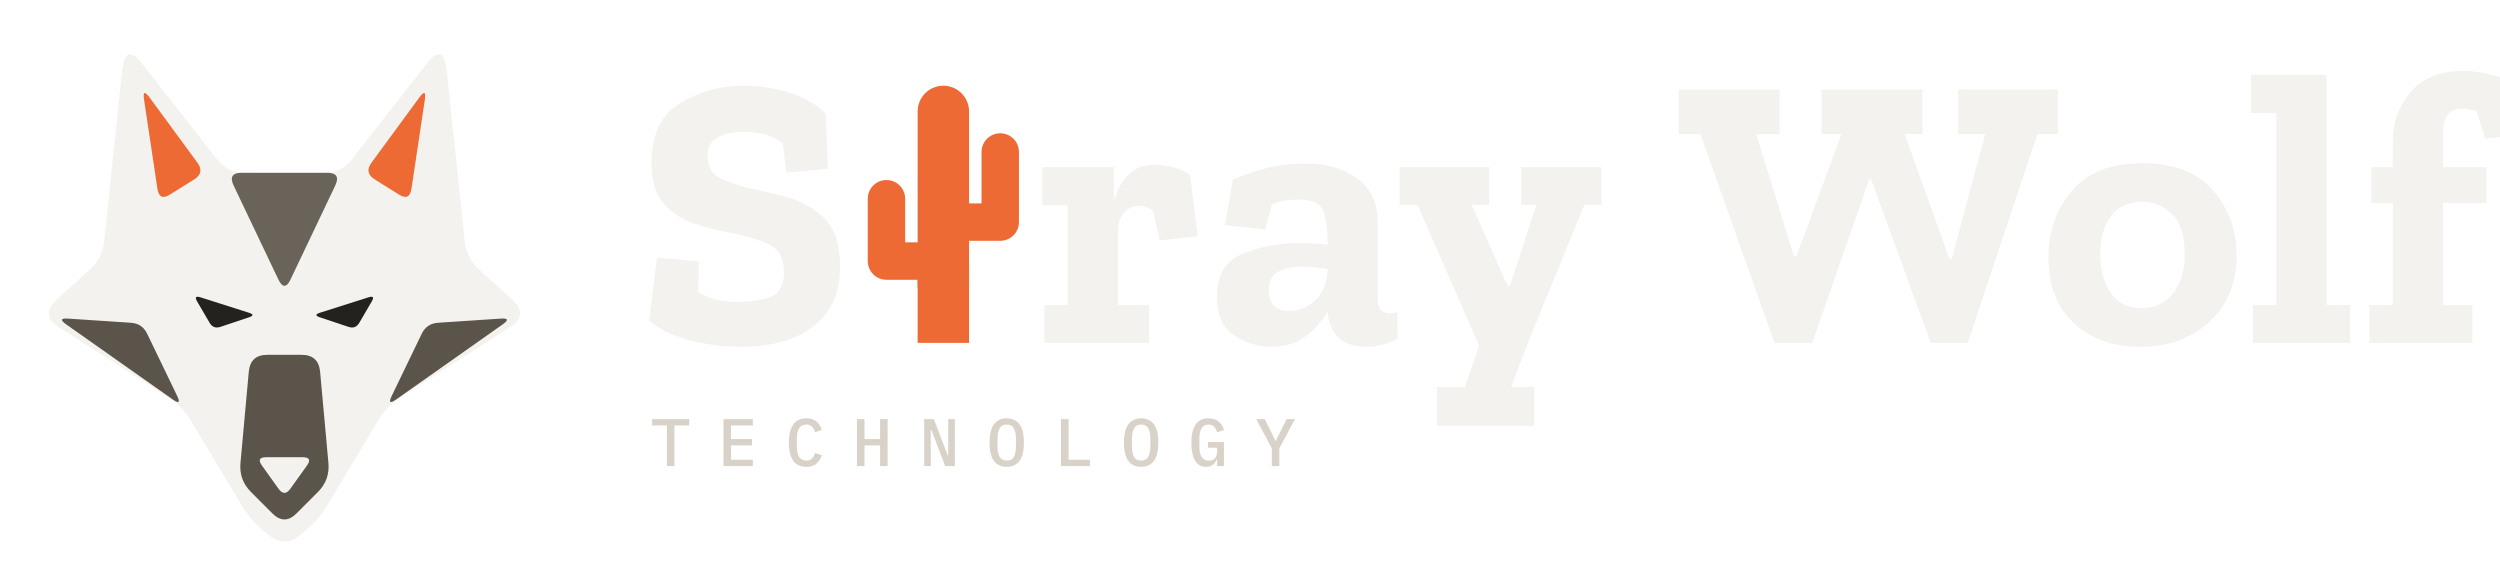
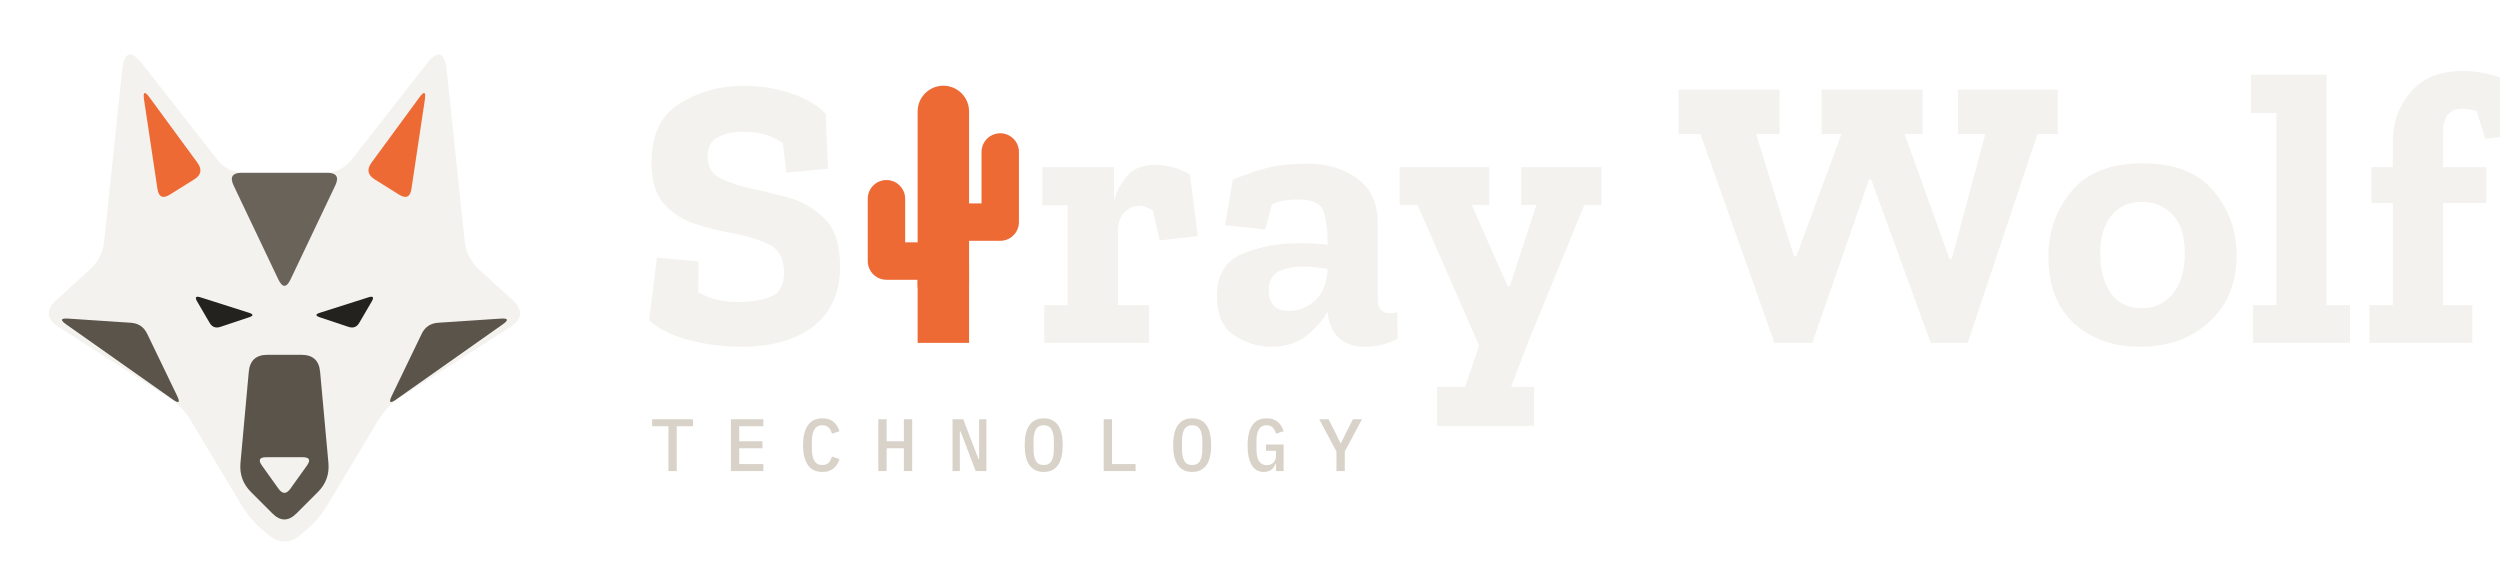
<svg xmlns="http://www.w3.org/2000/svg" viewBox="0 0 641.6 150">
  <g transform="translate(0,2) scale(0.73)">
    <path fill="#F4F2EE" d="M50.16 19.88 L76.30 53.27 Q80.00 58.00 86.00 58.00 L114.00 58.00 Q120.00 58.00 123.70 53.27 L149.84 19.88 Q156.00 12.00 157.05 21.95 L163.37 82.03 Q164.00 88.00 168.44 92.04 L180.08 102.62 Q186.00 108.00 179.26 112.31 L141.05 136.77 Q136.00 140.00 132.91 145.14 L115.09 174.86 Q112.00 180.00 107.39 183.84 L105.71 185.24 Q100.00 190.00 94.29 185.24 L92.61 183.84 Q88.00 180.00 84.91 174.86 L67.09 145.14 Q64.00 140.00 58.95 136.77 L20.74 112.31 Q14.00 108.00 19.92 102.62 L31.56 92.04 Q36.00 88.00 36.63 82.03 L42.95 21.95 Q44.00 12.00 50.16 19.88Z" />
    <path fill="#EE6A35" d="M52.60 31.55 L69.40 54.45 Q72.00 58.00 68.27 60.33 L59.73 65.67 Q56.00 68.00 55.35 63.65 L50.65 32.35 Q50.00 28.00 52.60 31.55Z" />
    <path fill="#EE6A35" d="M147.40 31.55 L130.60 54.45 Q128.00 58.00 131.73 60.33 L140.27 65.67 Q144.00 68.00 144.65 63.65 L149.35 32.35 Q150.00 28.00 147.40 31.55Z" />
    <path fill="#6A635A" d="M85.00 58.00 L115.00 58.00 Q120.00 58.00 117.85 62.51 L102.15 95.49 Q100.00 100.00 97.85 95.49 L82.15 62.51 Q80.00 58.00 85.00 58.00Z" />
    <path fill="#5A544B" d="M23.27 111.30 L60.73 137.70 Q64.00 140.00 62.26 136.40 L51.74 114.60 Q50.00 111.00 46.01 110.73 L23.99 109.27 Q20.00 109.00 23.27 111.30Z" />
    <path fill="#5A544B" d="M176.73 111.30 L139.27 137.70 Q136.00 140.00 137.74 136.40 L148.26 114.60 Q150.00 111.00 153.99 110.73 L176.01 109.27 Q180.00 109.00 176.73 111.30Z" />
    <path fill="#5A544B" d="M94.00 122.00 L106.00 122.00 Q112.00 122.00 112.54 127.98 L115.46 160.02 Q116.00 166.00 111.76 170.24 L104.24 177.76 Q100.00 182.00 95.76 177.76 L88.24 170.24 Q84.00 166.00 84.54 160.02 L87.46 127.98 Q88.00 122.00 94.00 122.00Z" />
    <path fill="#24221F" d="M70.48 101.79 L87.52 107.21 Q90.00 108.00 87.53 108.82 L77.47 112.18 Q75.00 113.00 73.69 110.75 L69.31 103.25 Q68.00 101.00 70.48 101.79Z" />
    <path fill="#24221F" d="M129.52 101.79 L112.48 107.21 Q110.00 108.00 112.47 108.82 L122.53 112.18 Q125.00 113.00 126.31 110.75 L130.69 103.25 Q132.00 101.00 129.52 101.79Z" />
    <path fill="#F4F2EE" d="M93.60 158.00 L106.40 158.00 Q110.00 158.00 107.91 160.93 L102.09 169.07 Q100.00 172.00 97.91 169.07 L92.09 160.93 Q90.00 158.00 93.60 158.00Z" />
  </g>
  <path fill="#F4F2EE" d="M215.6 68.3Q215.6 78.4 208.8 83.7Q202.0 89.0 190.1 89.0Q183.5 89.0 176.95 87.3Q170.4 85.6 166.6 82.2L168.6 66.1L179.3 67.1L179.2 75.0Q182.6 76.8 185.0 77.15Q187.4 77.5 189.1 77.5Q194.4 77.5 197.8 76.15Q201.2 74.8 201.2 69.9Q201.2 64.5 197.2 62.65Q193.2 60.8 187.8 59.8Q183.1 59.0 178.35 57.45Q173.6 55.9 170.4 52.35Q167.2 48.8 167.2 41.8Q167.2 30.9 174.6 26.45Q182.0 22.0 190.8 22.0Q197.2 22.0 203.0 23.95Q208.8 25.9 211.9 29.2L212.5 43.3L201.8 44.3L200.9 36.7Q198.4 35.0 195.85 34.4Q193.3 33.8 190.9 33.8Q186.9 33.8 184.25 35.2Q181.6 36.6 181.6 40.1Q181.6 44.2 185.0 45.8Q188.4 47.4 192.8 48.4Q196.8 49.2 202.15 50.65Q207.5 52.1 211.55 56.05Q215.6 60.0 215.6 68.3Z M296.5 42.3Q298.4 42.3 300.75 42.85Q303.1 43.4 305.4 44.8L307.4 60.6L297.6 61.7L295.9 54.0Q293.9 52.8 292.4 52.8Q290.2 52.8 288.55 54.5Q286.9 56.2 286.9 59.5V78.3H294.9V88.0H268.0V78.3H274.0V52.7H267.5V42.9H285.9V51.5Q287.0 47.6 289.45 44.95Q291.9 42.3 296.5 42.3Z M316.4 46.1Q322.3 43.7 326.25 42.85Q330.2 42.0 335.7 42.0Q343.0 42.0 348.3 45.8Q353.6 49.6 353.6 57.3V76.9Q353.6 80.4 356.7 80.4Q357.6 80.4 358.6 80.1L358.7 86.9Q354.8 89.0 350.6 89.0Q341.7 89.0 340.7 80.1V80.0Q338.8 83.4 335.25 86.2Q331.7 89.0 326.2 89.0Q321.3 89.0 316.8 86.1Q312.3 83.2 312.3 76.1Q312.3 67.8 318.95 65.1Q325.6 62.4 333.3 62.4Q337.6 62.4 340.7 62.8V61.3Q340.7 57.8 339.75 54.5Q338.8 51.2 333.3 51.2Q331.3 51.2 329.65 51.45Q328.0 51.7 326.4 52.5L324.7 58.9L314.4 57.8ZM340.7 69.6V69.0Q339.1 68.8 337.45 68.6Q335.8 68.4 334.2 68.4Q330.8 68.4 328.2 69.65Q325.6 70.9 325.6 74.6Q325.6 76.8 326.8 78.3Q328.0 79.8 330.9 79.8Q334.3 79.8 337.25 77.35Q340.2 74.9 340.7 69.6Z M411 52.6H406.6L392.1 88.0L387.8 99.3H393.7V109.3H368.8V99.3H376L379.6 88.7L363.8 52.6H359.2V42.9H382.2V52.6H377.7L386.9 73.4H387.5L394.3 52.6H390.4V42.9H411Z M528.1 34.4H522.9L505 88.0H495.5L480.2 46.0H479.7L465.1 88.0H455.4L436.4 34.4H430.8V23.0H456.7V34.4H450.7L460.4 65.8H461L472.6 34.4H467.5V23.0H493.4V34.4H488.8L500.3 66.4H500.9L509.5 34.4H502.5V23.0H528.1Z M574.0 65.5Q574.0 76.2 567.0 82.6Q560.0 89.0 549.2 89.0Q538.8 89.0 532.25 82.95Q525.7 76.9 525.7 66.0Q525.7 56.1 531.7 49.0Q537.7 41.9 549.9 41.9Q562.1 41.9 568.05 48.95Q574.0 56.0 574.0 65.5ZM560.7 65.1Q560.7 58.2 557.5 55.0Q554.3 51.8 549.7 51.8Q544.7 51.8 541.85 55.35Q539.0 58.9 539.0 65.3Q539.0 71.1 541.65 75.1Q544.3 79.1 549.6 79.1Q554.6 79.1 557.65 75.35Q560.7 71.6 560.7 65.1Z M603.1 88.0H578.2V78.3H584.2V29.0H577.7V19.2H597.1V78.3H603.1Z M632.2 18.2Q635.3 18.2 639.0 19.1Q642.7 20.0 645.8 22.3L647.8 34.5L637.8 35.6L635.6 28.5Q633.5 27.9 632 27.9Q627 27.9 627 33.9V42.9H638.1V52.1H627V78.3H634.5V88.0H608.1V78.3H614.1V52.1H608.6V42.9H614.1V36.0Q614.1 29.0 618.7 23.6Q623.3 18.2 632.2 18.2Z" />
  <g fill="none" stroke="#EE6A35" stroke-linejoin="round">
    <path d="M242.1 88 V68" stroke-width="13.2" stroke-linecap="butt" />
    <path d="M242.1 73 V28.6" stroke-width="13.2" stroke-linecap="round" />
    <path d="M242.1 67 H227.5 V51" stroke-width="9.6" stroke-linecap="round" />
    <path d="M242.1 57 H256.7 V39" stroke-width="9.6" stroke-linecap="round" />
  </g>
-   <g data-tech="1.15" transform="translate(167.4 107.3) scale(1.15) translate(-167.4 -107.3)">
+   <g data-tech="1.27" transform="translate(167.4 107.3) scale(1.27) translate(-167.4 -107.3)">
    <path fill="#D8D2C8" d="M172.34 108.94V118.0H170.66V108.94H167.375V107.53H175.625V108.94Z M183.29 118.0V107.53H189.845V108.94H184.97V111.985H189.665V113.395H184.97V116.59H189.845V118.0Z M201.8 118.18Q199.805 118.18 198.838 116.77Q197.87 115.36 197.87 112.765Q197.87 110.17 198.838 108.76Q199.805 107.35 201.8 107.35Q202.565 107.35 203.127 107.552Q203.69 107.755 204.095 108.108Q204.5 108.46 204.778 108.933Q205.055 109.405 205.235 109.945L203.72 110.455Q203.6 110.095 203.45 109.78Q203.3 109.465 203.075 109.24Q202.85 109.015 202.543 108.88Q202.235 108.745 201.785 108.745Q200.675 108.745 200.165 109.593Q199.655 110.44 199.655 111.88V113.65Q199.655 115.09 200.165 115.938Q200.675 116.785 201.785 116.785Q202.235 116.785 202.543 116.65Q202.85 116.515 203.075 116.29Q203.3 116.065 203.45 115.75Q203.6 115.435 203.72 115.075L205.235 115.585Q205.055 116.125 204.778 116.597Q204.5 117.07 204.095 117.422Q203.69 117.775 203.127 117.978Q202.565 118.18 201.8 118.18Z M218.24 113.395H214.76V118.0H213.08V107.53H214.76V111.985H218.24V107.53H219.92V118.0H218.24Z M229.685 109.945H229.55V118.0H228.08V107.53H230.24L233.315 115.585H233.45V107.53H234.92V118.0H232.76Z M246.5 118.18Q245.51 118.18 244.782 117.812Q244.055 117.445 243.583 116.755Q243.11 116.065 242.885 115.06Q242.66 114.055 242.66 112.765Q242.66 111.49 242.885 110.477Q243.11 109.465 243.583 108.775Q244.055 108.085 244.782 107.718Q245.51 107.35 246.5 107.35Q247.49 107.35 248.218 107.718Q248.945 108.085 249.417 108.775Q249.89 109.465 250.115 110.477Q250.34 111.49 250.34 112.765Q250.34 114.055 250.115 115.06Q249.89 116.065 249.417 116.755Q248.945 117.445 248.218 117.812Q247.49 118.18 246.5 118.18ZM246.5 116.785Q247.625 116.785 248.09 115.938Q248.555 115.09 248.555 113.635V111.88Q248.555 110.44 248.09 109.593Q247.625 108.745 246.5 108.745Q245.375 108.745 244.91 109.593Q244.445 110.44 244.445 111.88V113.65Q244.445 115.09 244.91 115.938Q245.375 116.785 246.5 116.785Z M258.62 118.0V107.53H260.3V116.59H265.07V118.0Z M276.5 118.18Q275.51 118.18 274.783 117.812Q274.055 117.445 273.582 116.755Q273.11 116.065 272.885 115.06Q272.66 114.055 272.66 112.765Q272.66 111.49 272.885 110.477Q273.11 109.465 273.582 108.775Q274.055 108.085 274.783 107.718Q275.51 107.35 276.5 107.35Q277.49 107.35 278.217 107.718Q278.945 108.085 279.418 108.775Q279.89 109.465 280.115 110.477Q280.34 111.49 280.34 112.765Q280.34 114.055 280.115 115.06Q279.89 116.065 279.418 116.755Q278.945 117.445 278.217 117.812Q277.49 118.18 276.5 118.18ZM276.5 116.785Q277.625 116.785 278.09 115.938Q278.555 115.09 278.555 113.635V111.88Q278.555 110.44 278.09 109.593Q277.625 108.745 276.5 108.745Q275.375 108.745 274.91 109.593Q274.445 110.44 274.445 111.88V113.65Q274.445 115.09 274.91 115.938Q275.375 116.785 276.5 116.785Z M293.45 116.56H293.345Q293.21 116.875 293.022 117.167Q292.835 117.46 292.558 117.685Q292.28 117.91 291.89 118.045Q291.5 118.18 290.99 118.18Q289.355 118.18 288.53 116.785Q287.705 115.39 287.705 112.84Q287.705 110.17 288.65 108.76Q289.595 107.35 291.545 107.35Q292.31 107.35 292.887 107.56Q293.465 107.77 293.87 108.123Q294.275 108.475 294.545 108.947Q294.815 109.42 294.98 109.945L293.465 110.455Q293.345 110.11 293.195 109.803Q293.045 109.495 292.827 109.255Q292.61 109.015 292.303 108.88Q291.995 108.745 291.56 108.745Q290.465 108.745 289.977 109.593Q289.49 110.44 289.49 111.88V113.545Q289.49 114.265 289.595 114.865Q289.7 115.465 289.947 115.892Q290.195 116.32 290.592 116.56Q290.99 116.8 291.56 116.8Q292.475 116.8 292.962 116.252Q293.45 115.705 293.45 114.85V113.905H291.425V112.645H294.98V118.0H293.45Z M305.66 118.0V114.055L302.18 107.53H304.055L305.39 110.14L306.47 112.375H306.56L307.655 110.14L308.99 107.53H310.82L307.34 114.055V118.0Z" />
  </g>
</svg>
